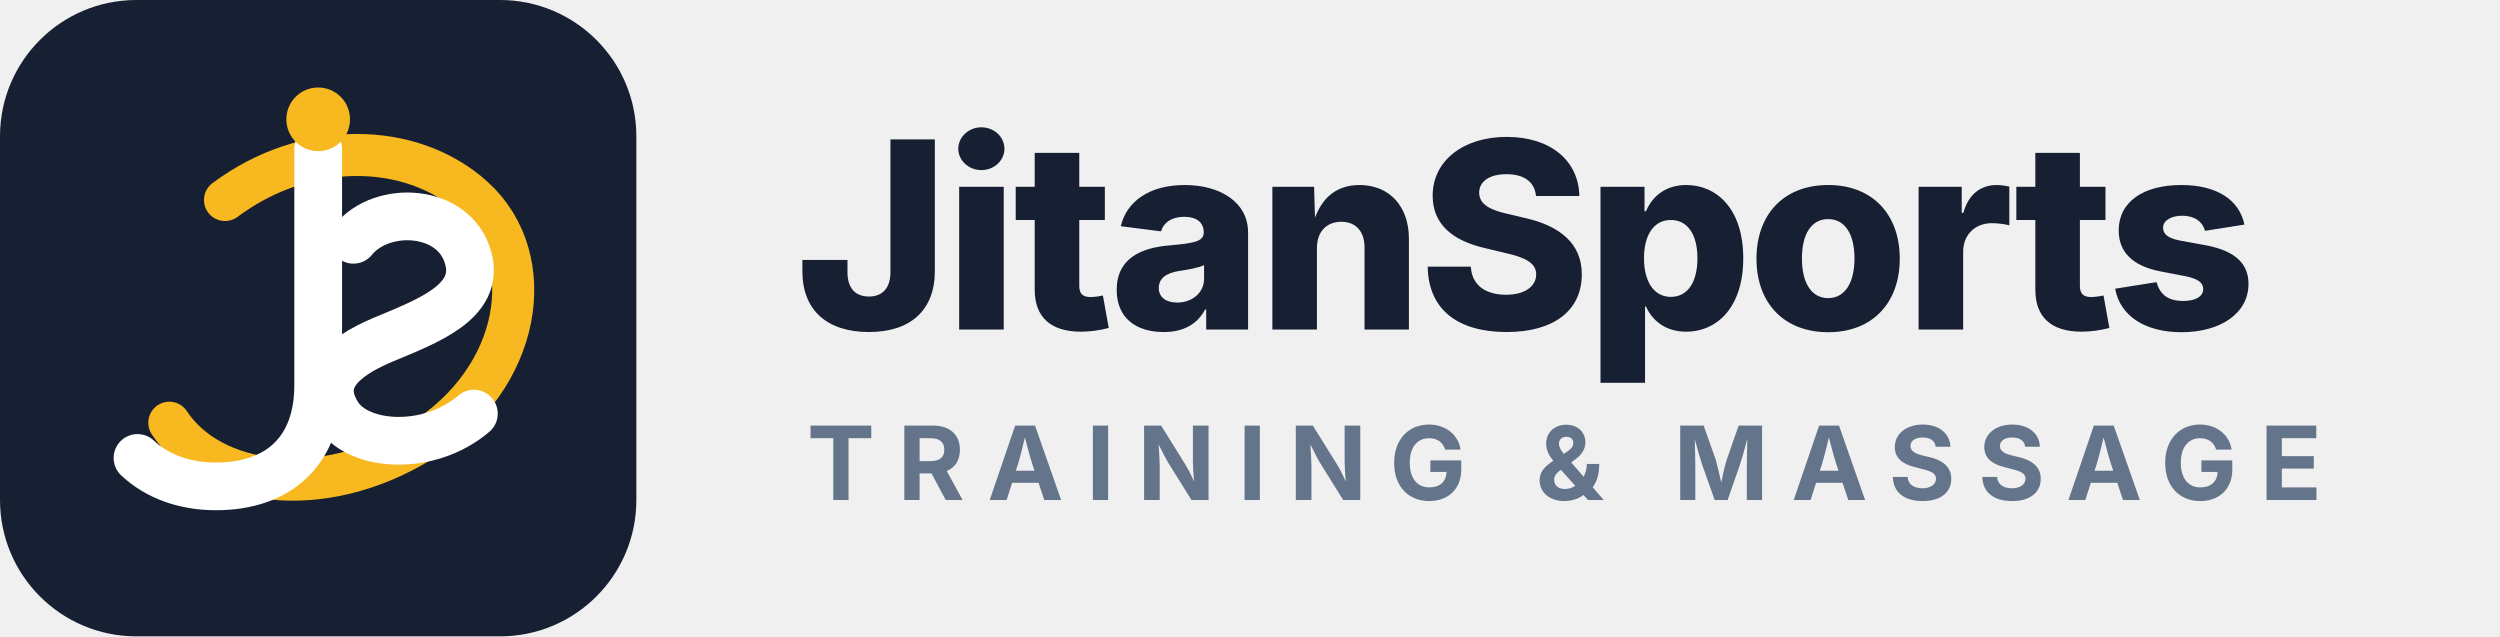
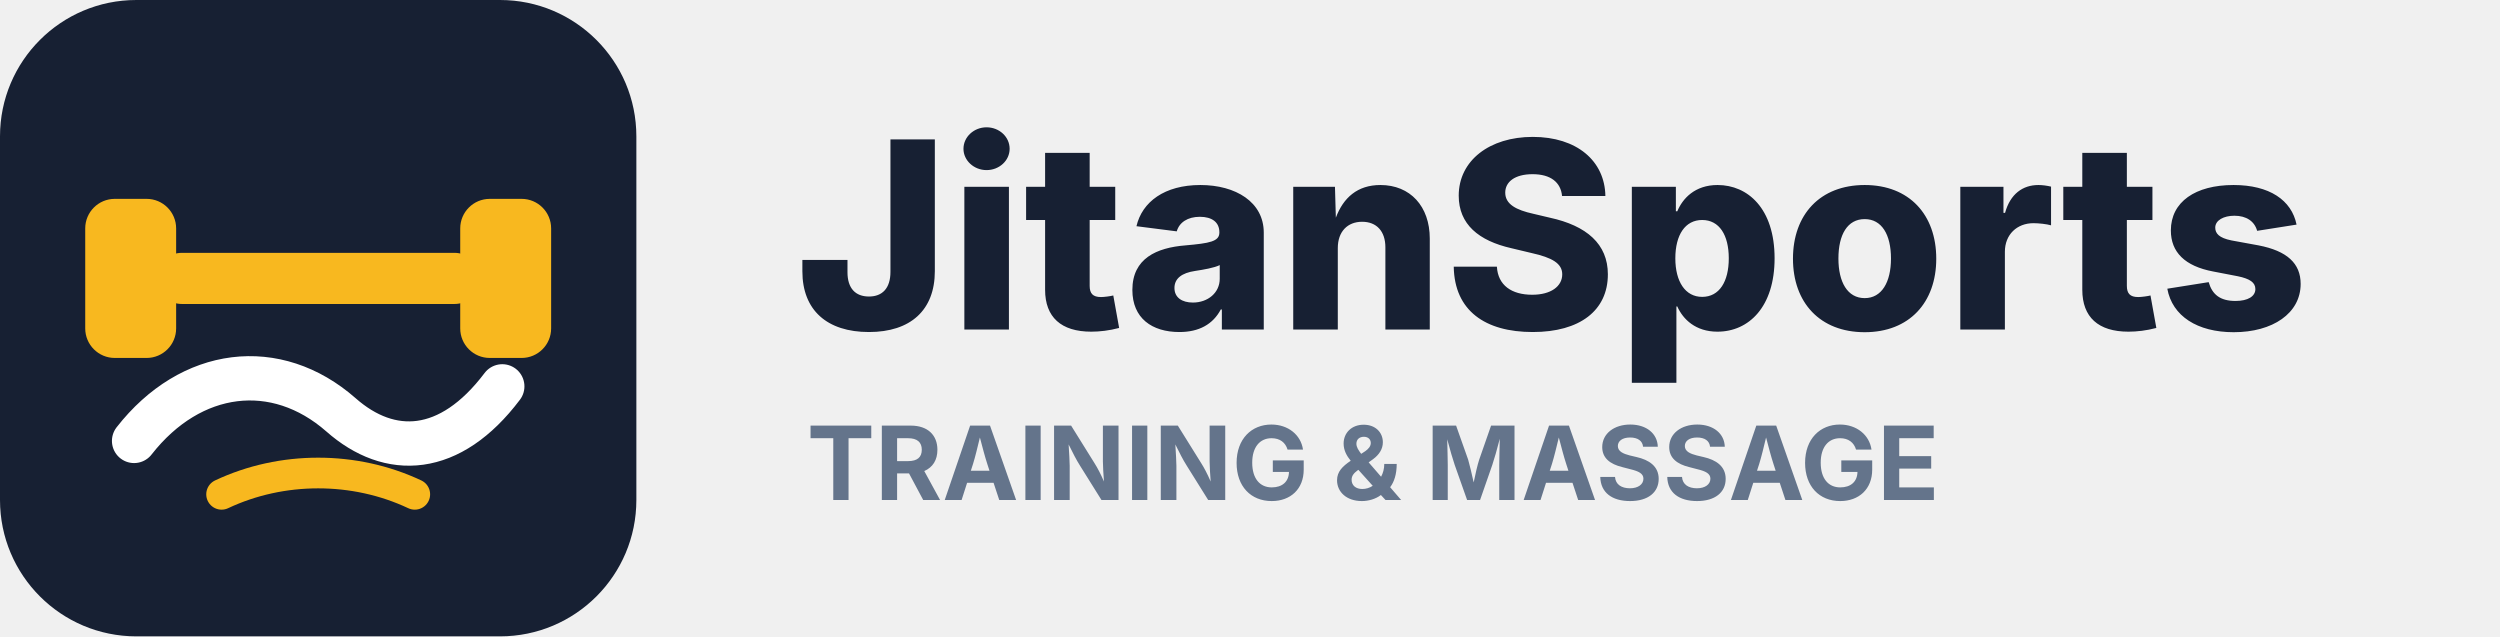
<svg xmlns="http://www.w3.org/2000/svg" width="220" height="56" viewBox="0 0 220 56" fill="none">
  <rect width="56" height="56" rx="12" fill="#172033" />
-   <path d="M14.9 37.2C18.5 42.7 28.2 44.3 37.1 38.8C45.9 33.3 47.6 22.8 41.7 17.4C36.2 12.4 26.9 12.3 19.8 17.6" stroke="#F8B81F" stroke-width="3.7" stroke-linecap="round" />
-   <path d="M28 13.1V33.9C28 39.6 24.6 42.8 19 42.8C16.2 42.8 13.8 41.9 12.1 40.3" stroke="#FFFFFF" stroke-width="4.2" stroke-linecap="round" stroke-linejoin="round" />
-   <path d="M31.1 21.1C33.6 18 40 18.3 41.2 22.7C42.3 26.6 37.5 28.3 33.7 29.9C29.9 31.5 27.8 33.6 29.8 36.6C31.6 39.3 37.7 39.8 41.7 36.4" stroke="#FFFFFF" stroke-width="4.2" stroke-linecap="round" stroke-linejoin="round" />
-   <circle cx="28" cy="10.5" r="2.8" fill="#F8B81F" />
-   <text x="70" y="29" fill="#172033" font-family="Inter, Arial, sans-serif" font-size="23" font-weight="800" letter-spacing="-0.02em">JitanSports</text>
-   <text x="71" y="44" fill="#64748B" font-family="Inter, Arial, sans-serif" font-size="9" font-weight="700" letter-spacing="0.22em">TRAINING &amp; MASSAGE</text>
+   <rect x="7.5" y="17.5" width="8" height="14" rx="2.6" fill="#F8B81F" />
+   <rect x="40.5" y="17.5" width="8" height="14" rx="2.6" fill="#F8B81F" />
+   <path d="M16 24.5H40" stroke="#F8B81F" stroke-width="4.5" stroke-linecap="round" />
+   <path d="M11.8 38.8C16.8 32.4 24.3 31.5 30 36.5C34.3 40.3 39.6 40.1 44.2 34" stroke="#FFFFFF" stroke-width="3.9" stroke-linecap="round" stroke-linejoin="round" />
+   <path d="M19.5 43.5C24.8 41 31.2 41 36.5 43.5" stroke="#F8B81F" stroke-width="2.7" stroke-linecap="round" />
+   <text x="70" y="29" fill="#172033" font-family="Inter, Arial, sans-serif" font-size="23" font-weight="800">JitanSports</text>
+   <text x="71" y="44" fill="#64748B" font-family="Inter, Arial, sans-serif" font-size="9" font-weight="700">TRAINING &amp; MASSAGE</text>
</svg>
